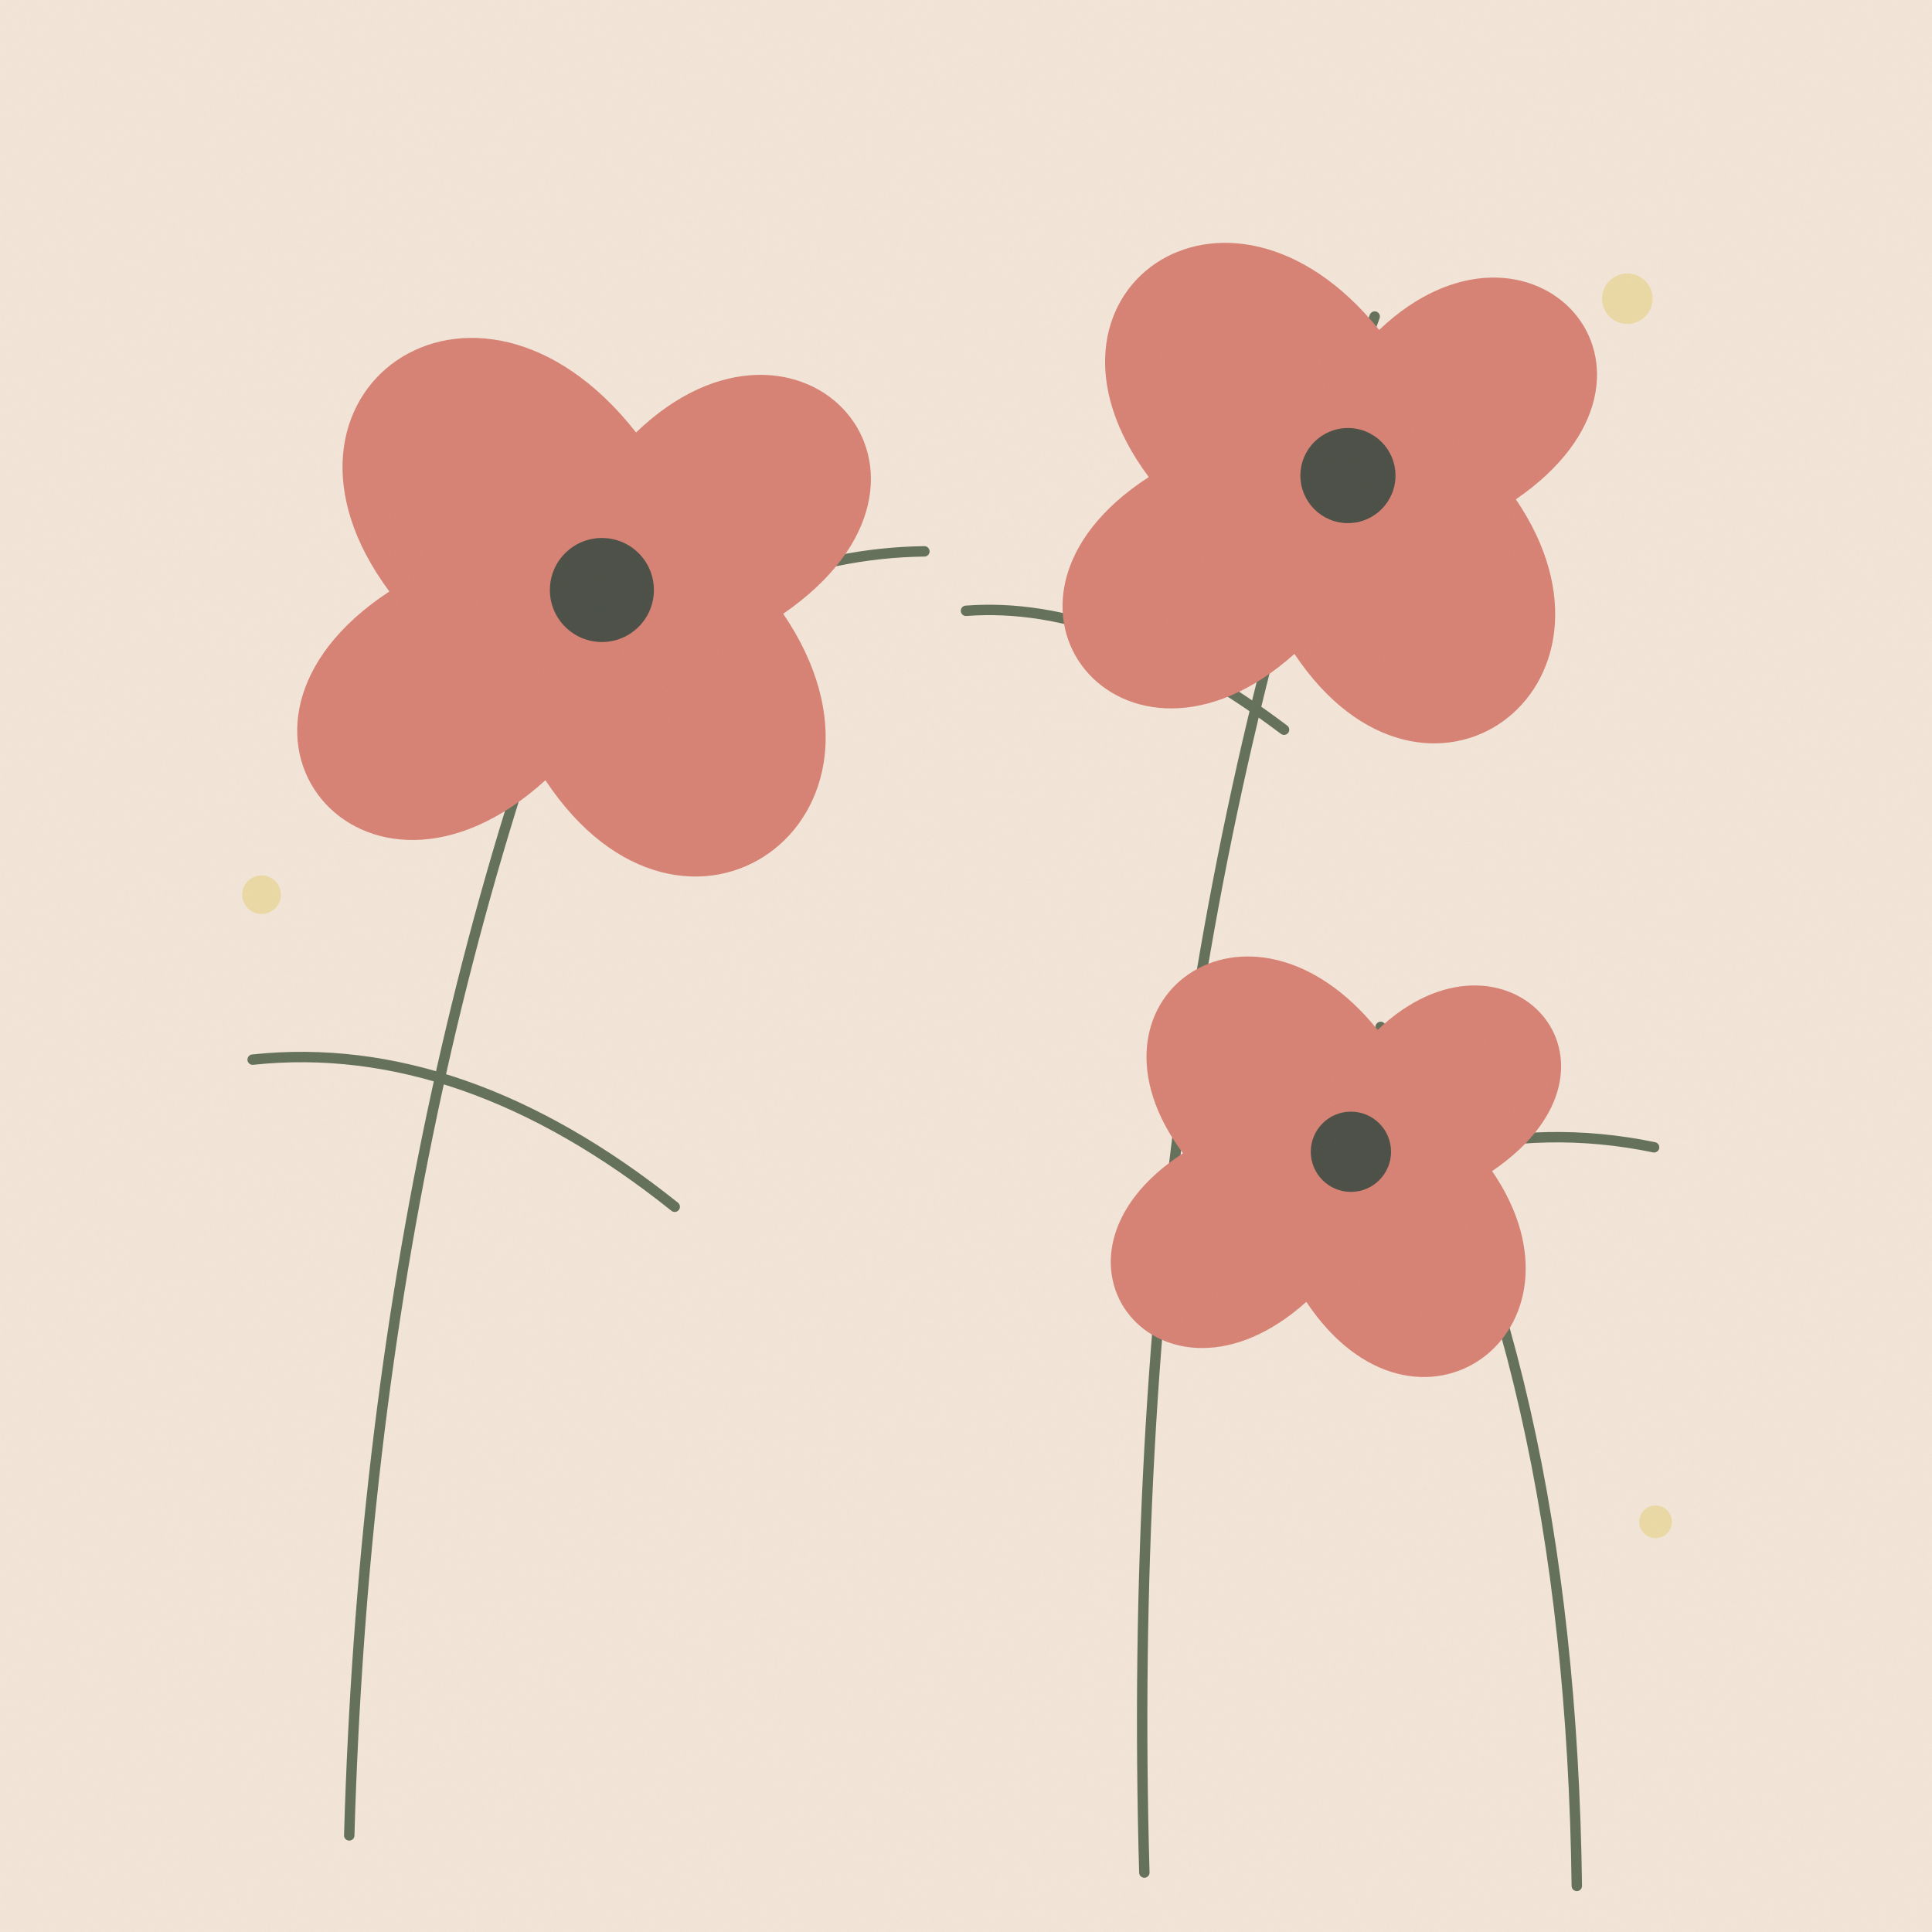
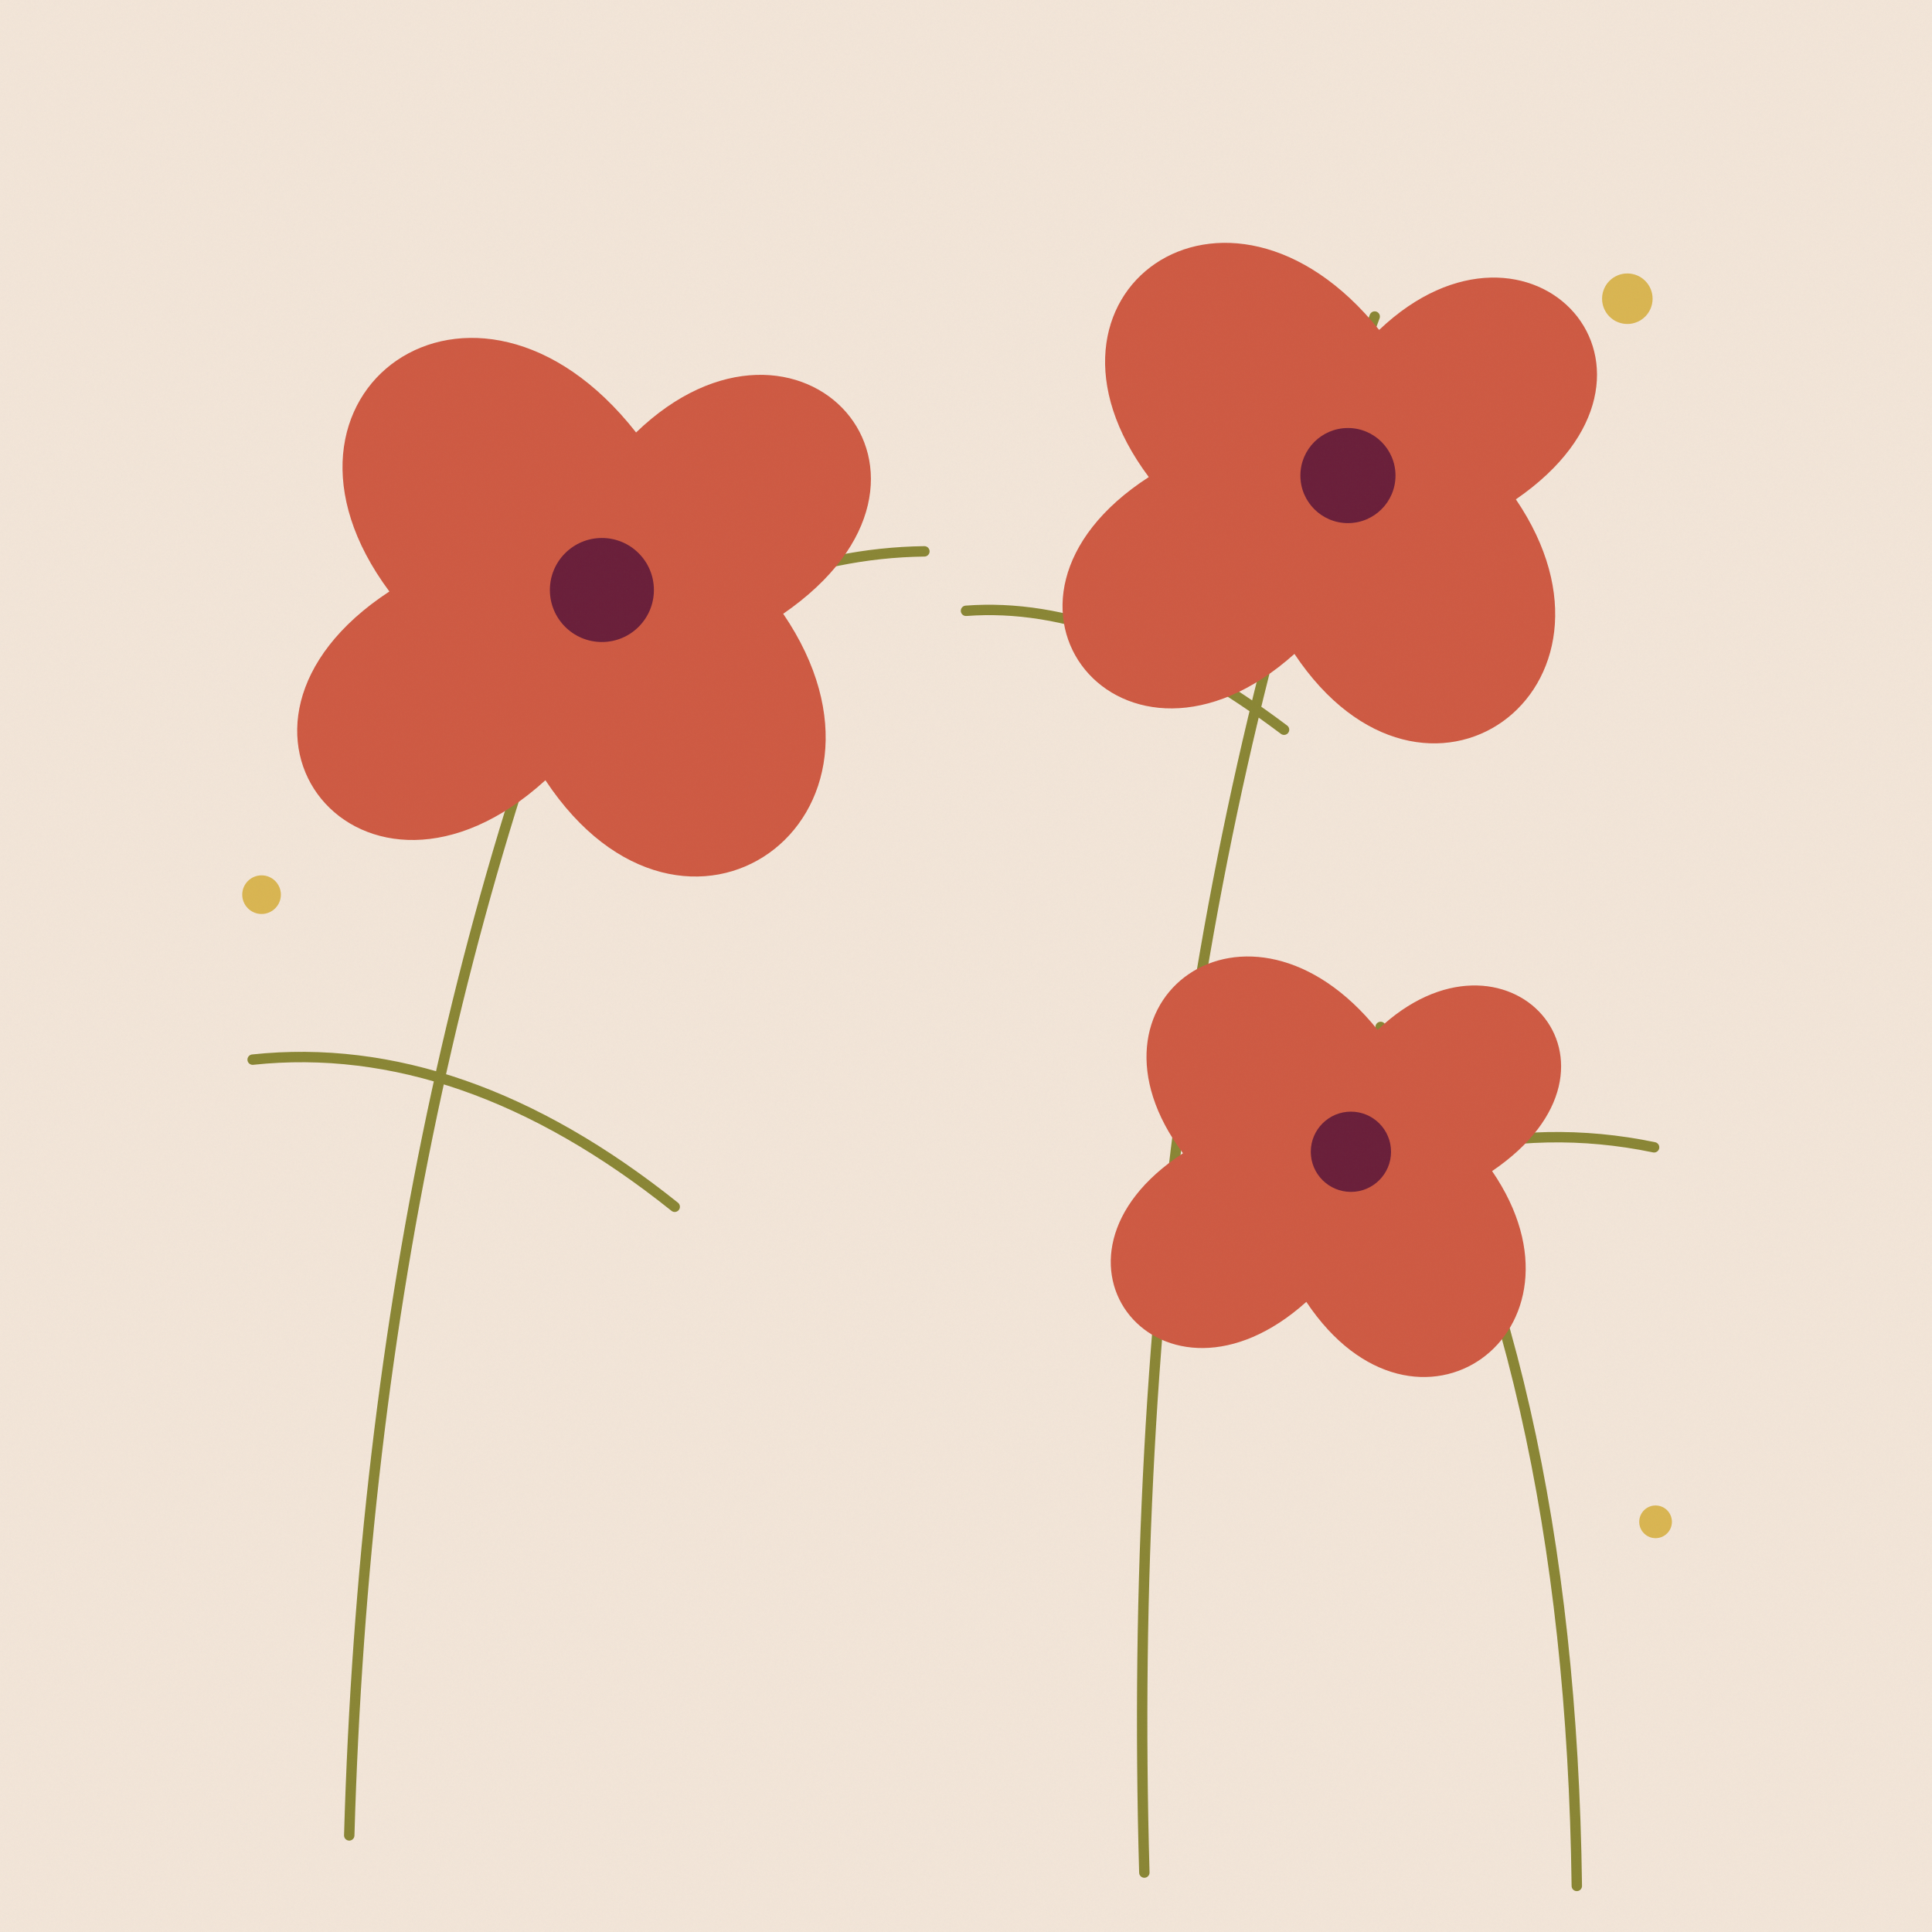
<svg xmlns="http://www.w3.org/2000/svg" viewBox="0 0 1300 1300">
  <defs>
    <filter id="grain">
      <feTurbulence baseFrequency=".68" numOctaves="2" seed="17" />
      <feColorMatrix values="1 0 0 0 0 0 1 0 0 0 0 0 1 0 0 0 0 0 .1 0" />
    </filter>
  </defs>
  <rect width="1300" height="1300" fill="#f2e5d8" />
-   <g fill="none" stroke="#65715b" stroke-width="7" stroke-linecap="round">
+   <g fill="none" stroke="#8A8635" stroke-width="7" stroke-linecap="round">
    <path d="M235 1235c10-351 78-667 208-951M454 812c-95-76-190-109-284-99M393 463c74-61 151-91 229-92" />
    <path d="M770 1260c-11-388 40-737 155-1047M825 844c96-68 192-92 288-72M864 491c-77-58-148-85-214-80" />
    <path d="M1061 1269c-3-235-46-427-132-578" />
  </g>
-   <g fill="#d78375">
+   <g fill="#CE5A43">
    <path d="M428 291c-109-139-265-26-166 107-139 91-18 239 105 127 94 142 254 26 160-112 135-93 11-228-99-122Z" />
    <path d="M928 222c-103-128-247-24-155 99-130 84-17 222 98 119 88 132 236 24 149-104 125-86 10-211-92-114Z" />
    <path d="M927 693c-87-108-208-20-131 83-109 71-14 187 83 100 74 111 199 20 125-88 106-72 9-177-77-95Z" />
  </g>
-   <g fill="#4d5148">
+   <g fill="#6A1F3A">
    <circle cx="405" cy="397" r="35" />
    <circle cx="907" cy="320" r="32" />
    <circle cx="909" cy="775" r="27" />
  </g>
-   <g fill="#ead9a5">
+   <g fill="#D9B552">
    <circle cx="1095" cy="201" r="17" />
    <circle cx="176" cy="602" r="13" />
    <circle cx="1114" cy="1024" r="11" />
  </g>
  <rect width="1300" height="1300" filter="url(#grain)" opacity=".33" />
</svg>
